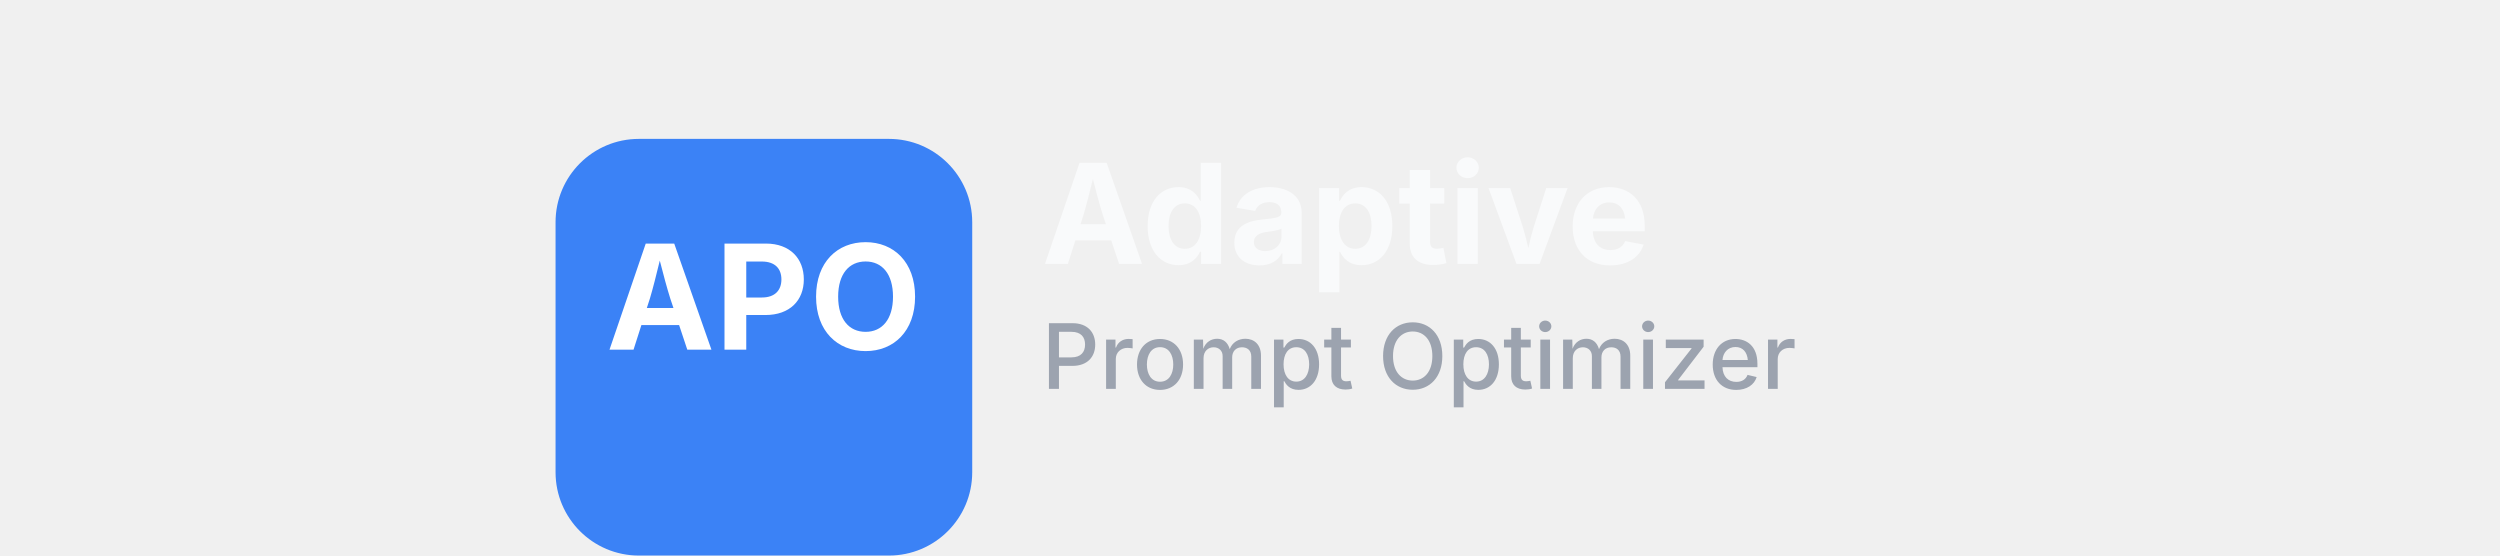
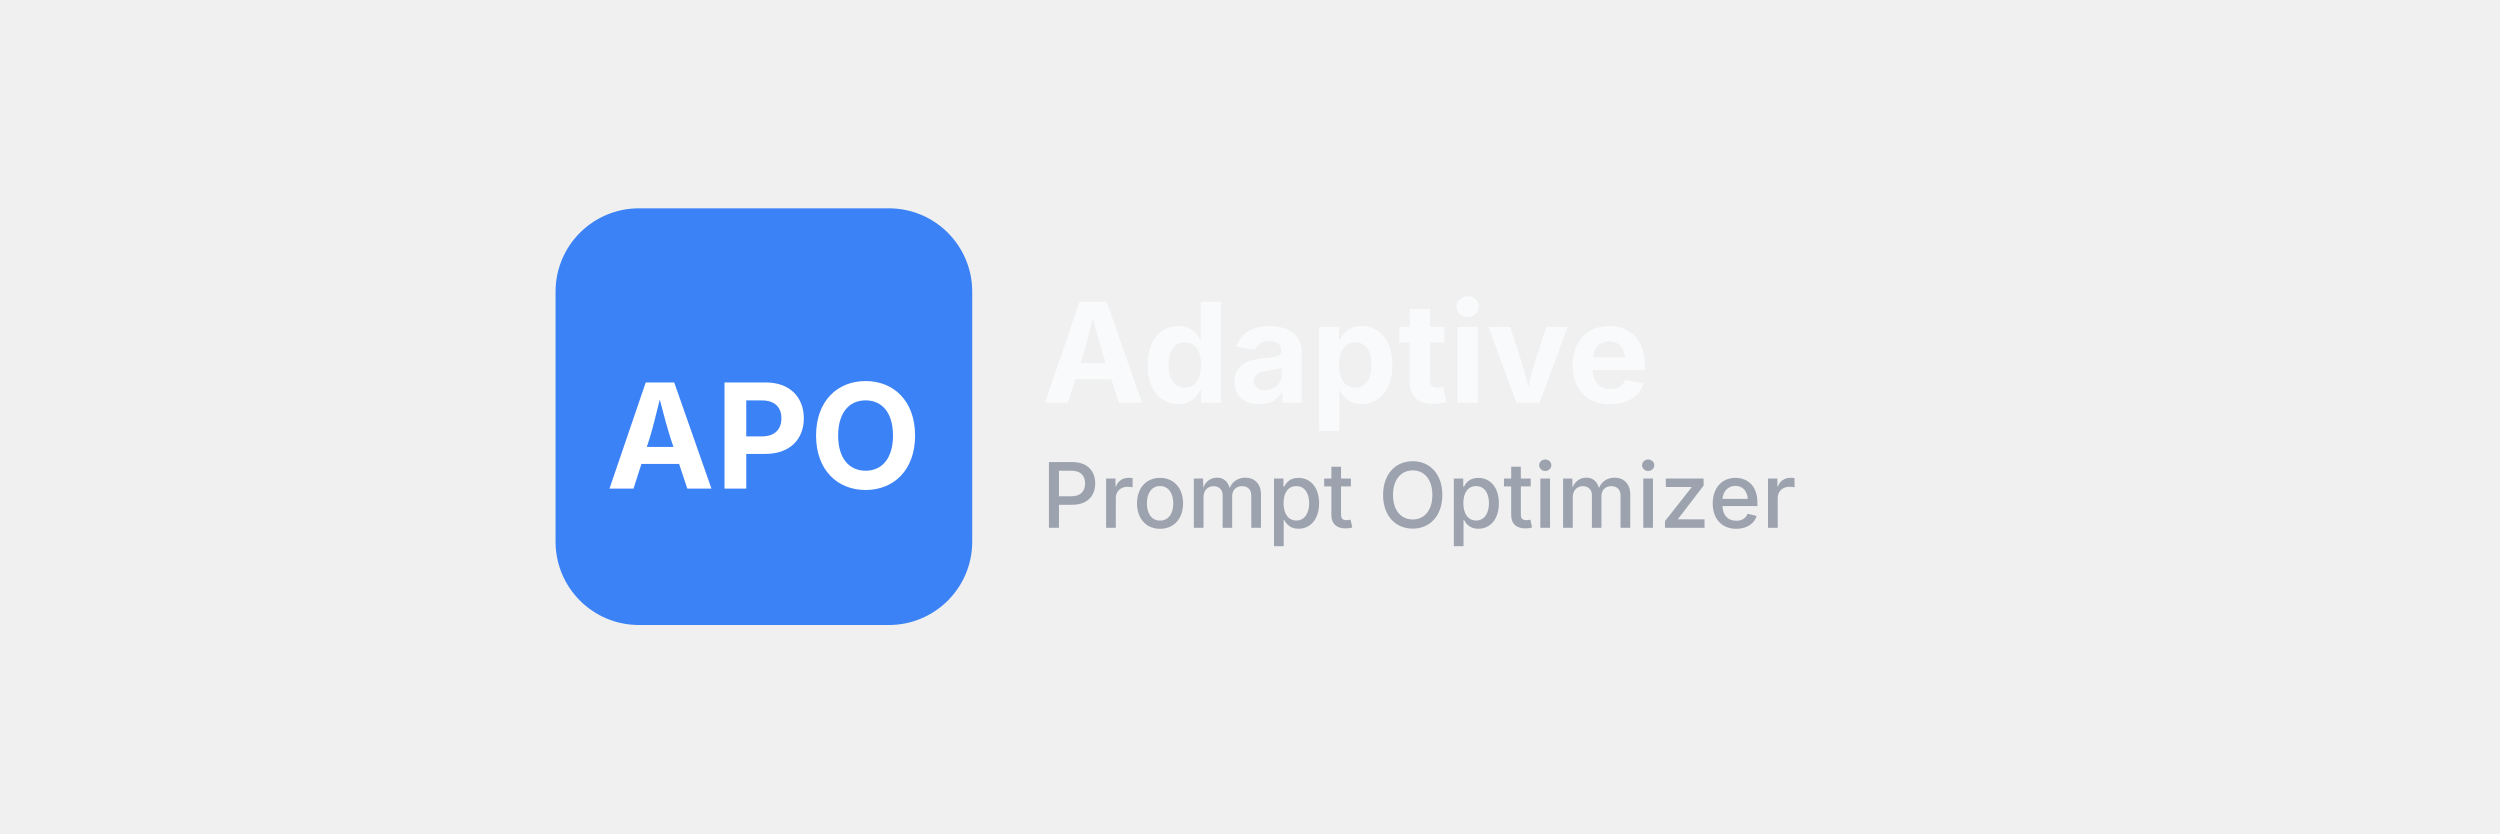
- <svg xmlns="http://www.w3.org/2000/svg" width="720" height="160" viewBox="0 0 720 160" fill="none">
-   <rect width="720" height="160" fill="none" />
-   <g transform="translate(360,80)" text-rendering="geometricPrecision">
-     <rect x="-200" y="-40" width="120" height="120" rx="24" fill="#3B82F6" />
+ <svg xmlns="http://www.w3.org/2000/svg" width="720" height="240" viewBox="0 20 720 200" fill="none">
+   <rect width="720" height="240" fill="none" />
+   <g transform="translate(360,120)" text-rendering="geometricPrecision">
+     <rect x="-200" y="-60" width="120" height="120" rx="24" fill="#3B82F6" />
    <text x="-140" y="5" text-anchor="middle" dominant-baseline="middle" font-family="Inter, system-ui, -apple-system, 'Segoe UI', Roboto, Helvetica, Arial, sans-serif" font-weight="700" font-size="42" fill="#FFFFFF">APO</text>
    <g transform="translate(-60,0)">
      <text x="0" y="-4" font-family="Inter, system-ui, -apple-system, 'Segoe UI', Roboto, Helvetica, Arial, sans-serif" font-weight="700" font-size="40" fill="#F9FAFB">Adaptive</text>
      <text x="0" y="32" font-family="Inter, system-ui, -apple-system, 'Segoe UI', Roboto, Helvetica, Arial, sans-serif" font-weight="500" font-size="26" fill="#9CA3AF">Prompt Optimizer</text>
    </g>
  </g>
</svg>
